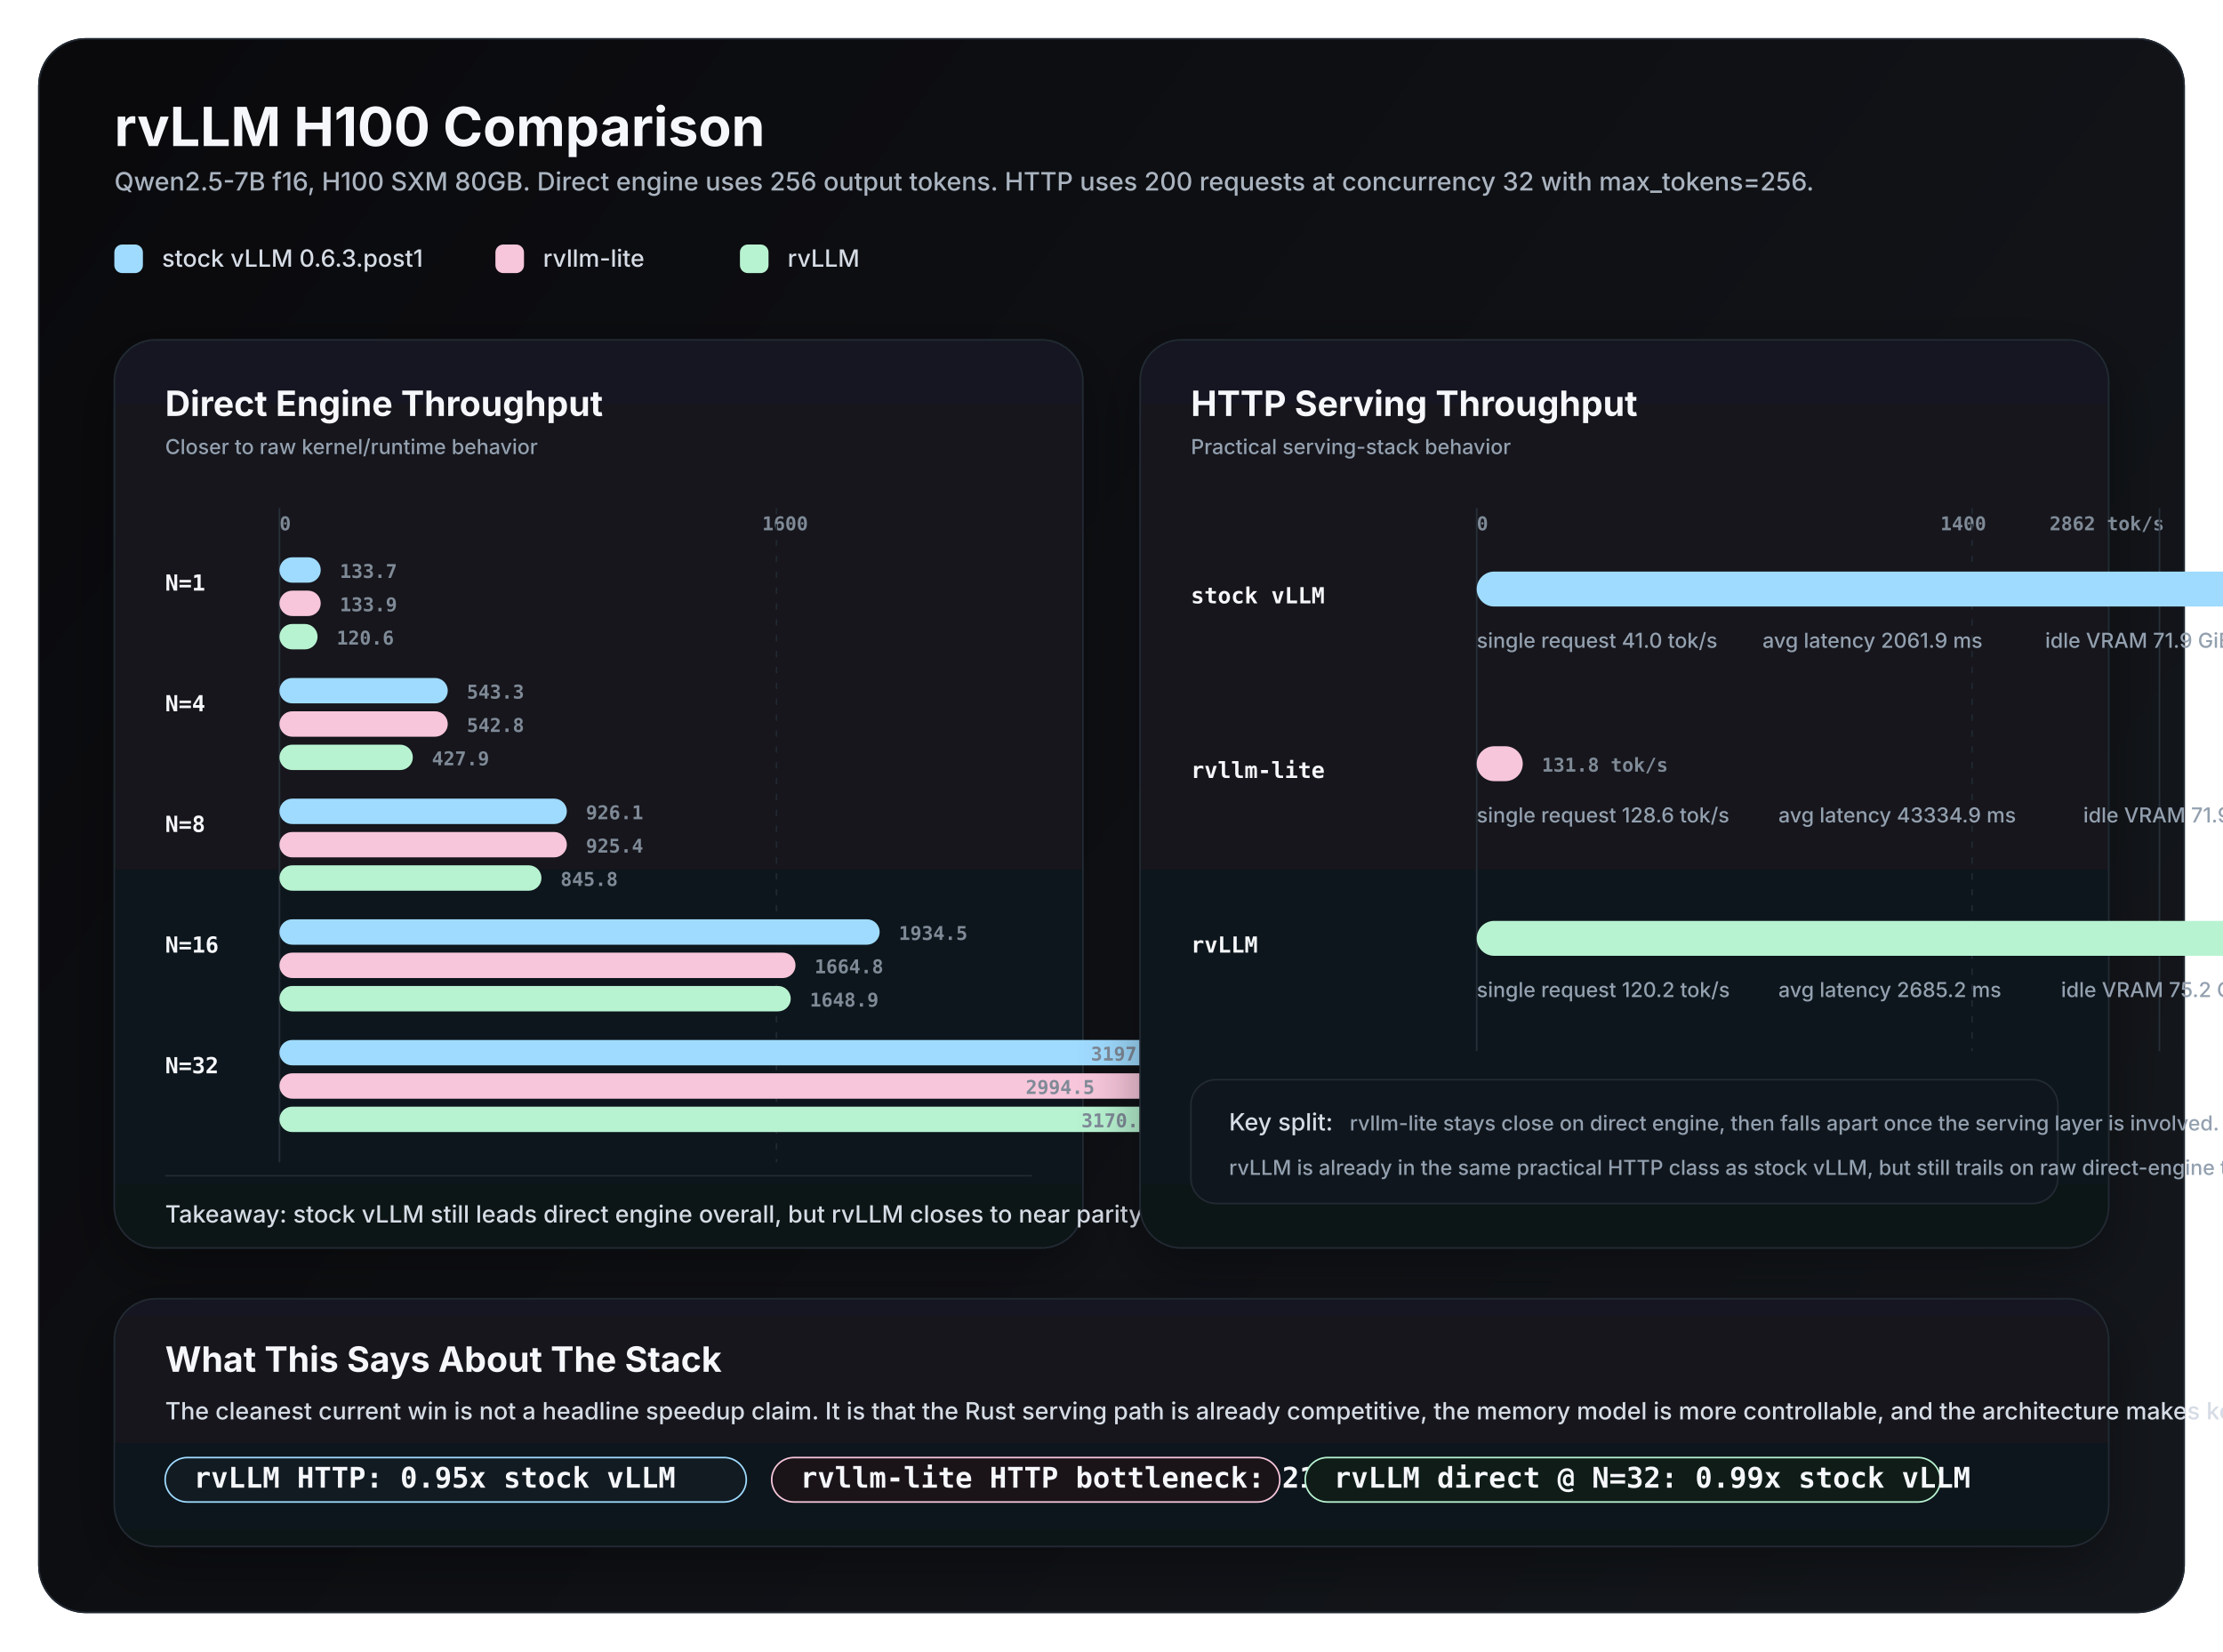
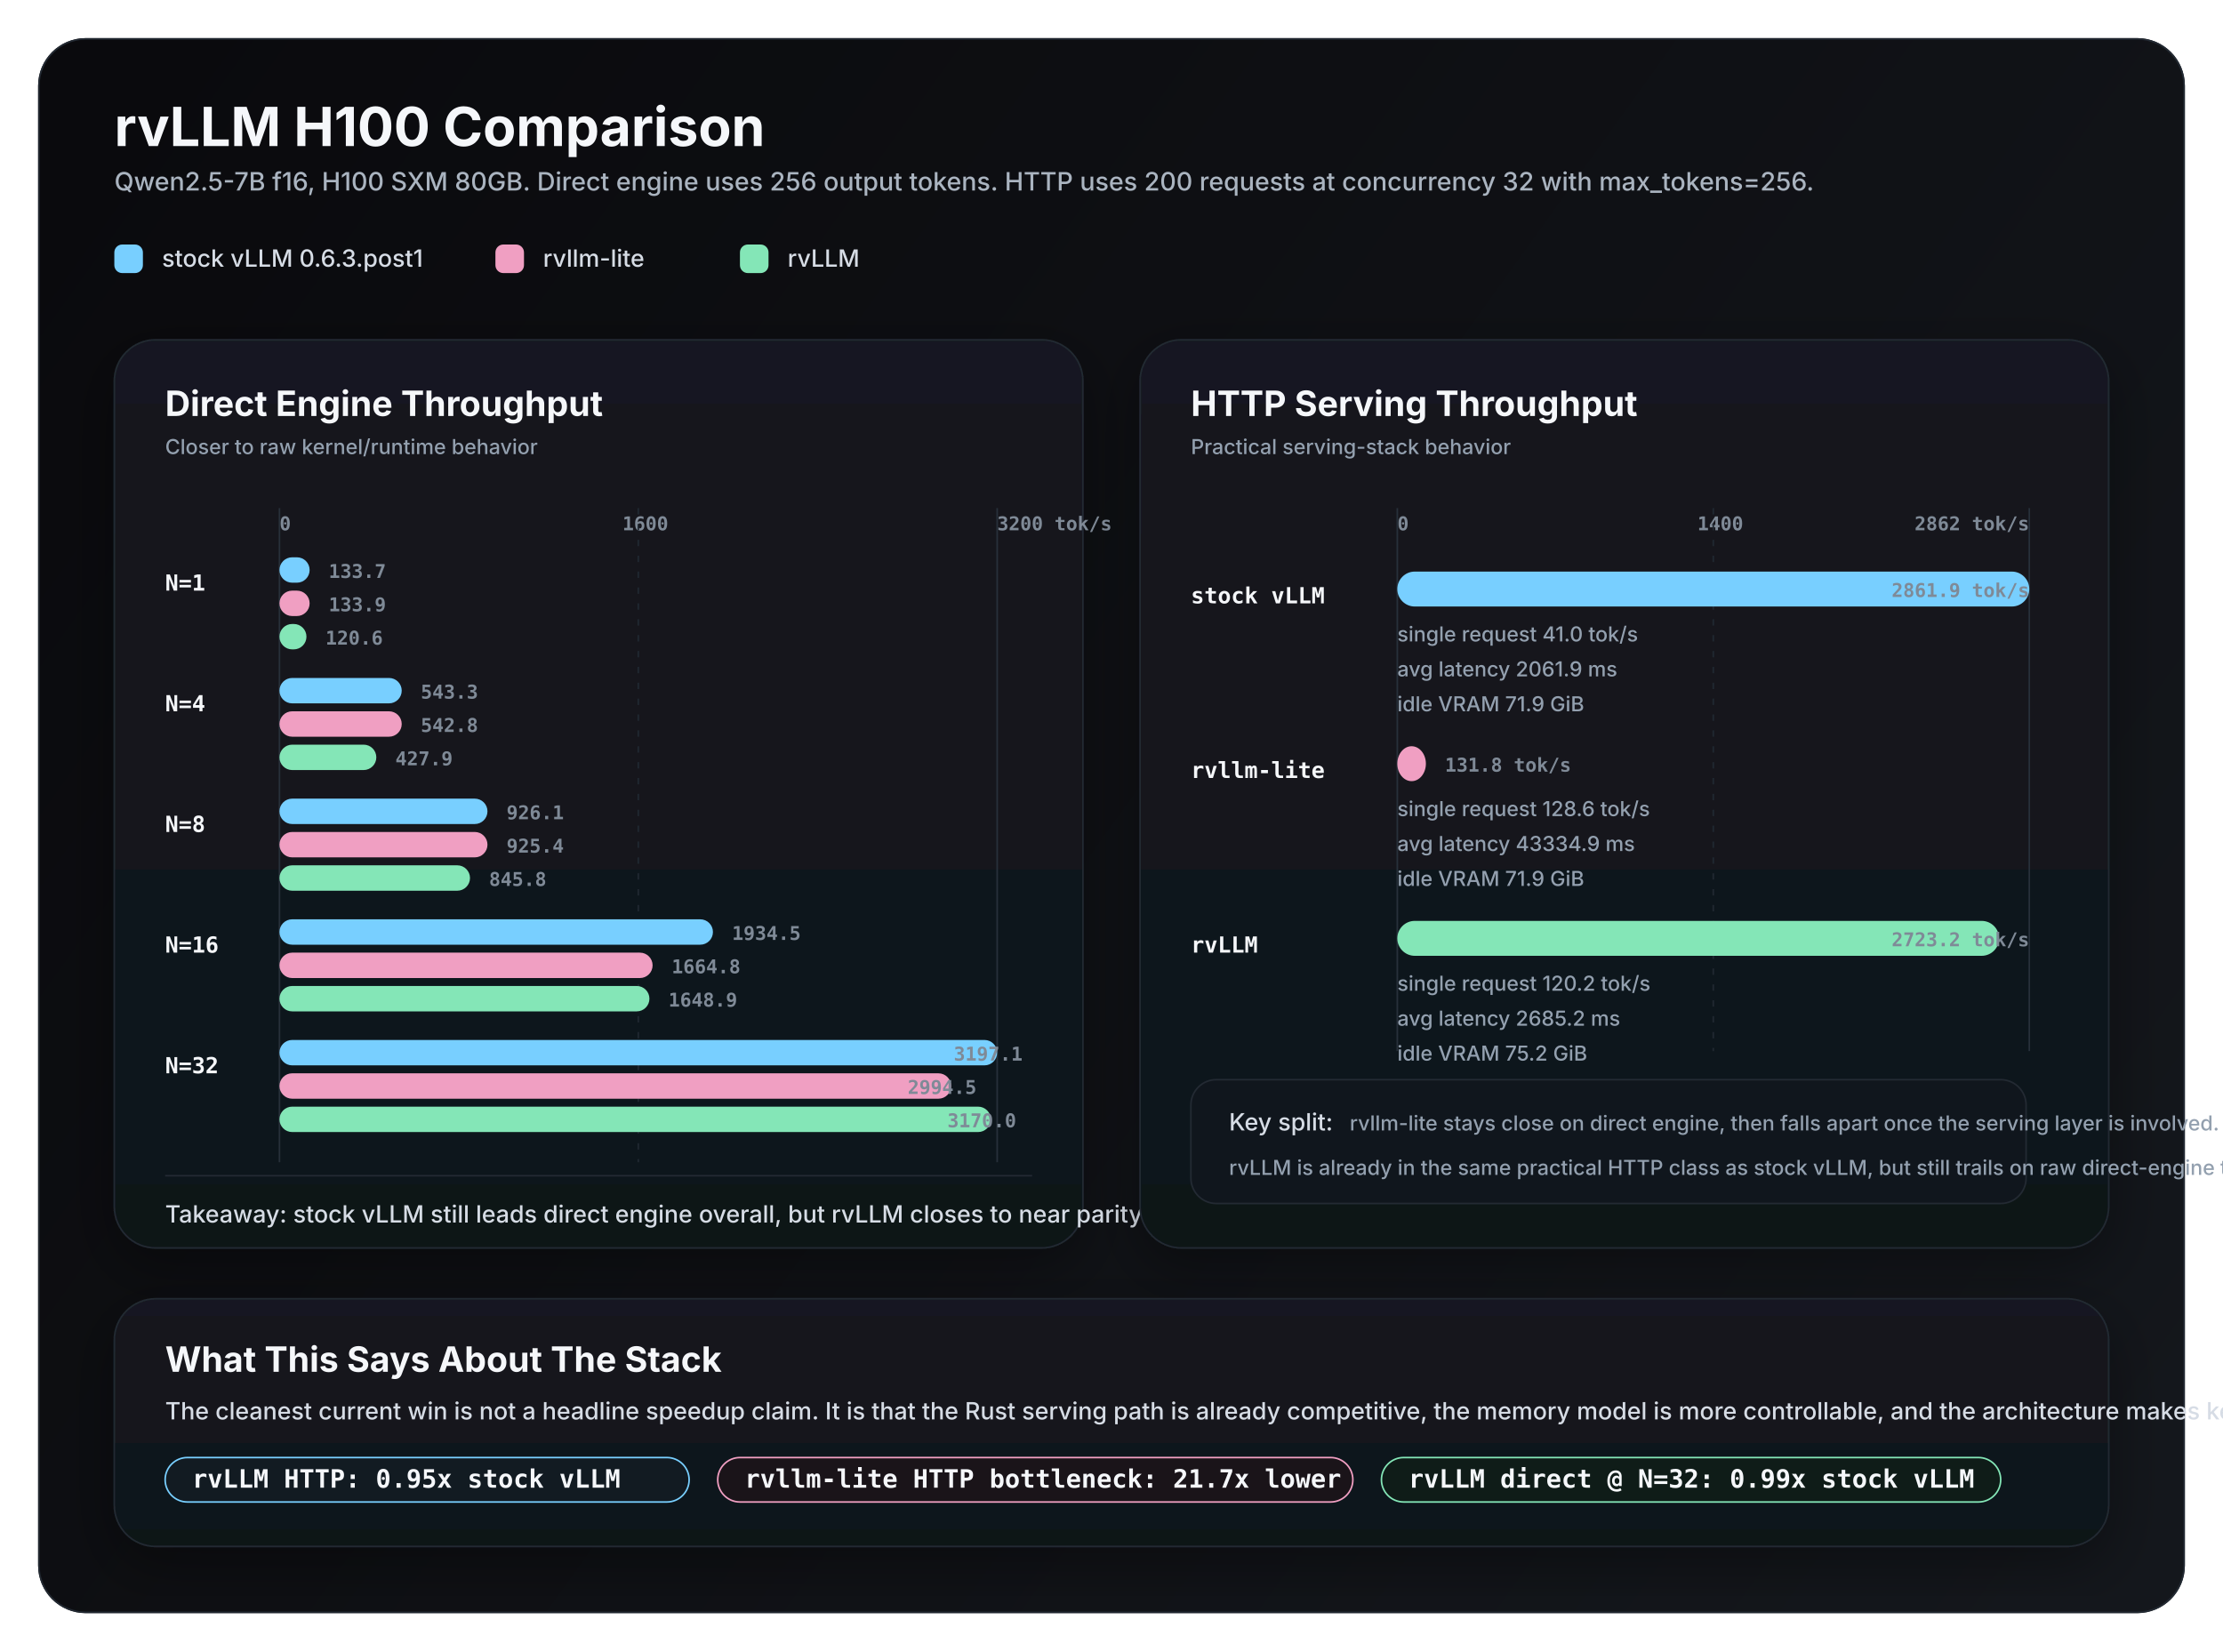
<svg xmlns="http://www.w3.org/2000/svg" width="1400" height="1040" viewBox="0 0 1400 1040" fill="none">
  <defs>
    <linearGradient id="bg" x1="60" y1="60" x2="1340" y2="980" gradientUnits="userSpaceOnUse">
      <stop stop-color="#0A0A0D" />
      <stop offset="1" stop-color="#14171C" />
    </linearGradient>
    <linearGradient id="panel" x1="0" y1="0" x2="0" y2="1">
      <stop stop-color="#151920" />
      <stop offset="1" stop-color="#0F1319" />
    </linearGradient>
    <filter id="shadow" x="-20%" y="-20%" width="140%" height="140%">
      <feDropShadow dx="0" dy="12" stdDeviation="18" flood-color="#000000" flood-opacity="0.35" />
    </filter>
    <style>
      .title { fill: #F5F7FA; font: 700 34px ui-sans-serif, -apple-system, BlinkMacSystemFont, "Segoe UI", sans-serif; }
      .subtitle { fill: #AAB4C0; font: 500 16px ui-sans-serif, -apple-system, BlinkMacSystemFont, "Segoe UI", sans-serif; }
      .section { fill: #F5F7FA; font: 700 22px ui-sans-serif, -apple-system, BlinkMacSystemFont, "Segoe UI", sans-serif; }
      .body { fill: #D6DCE5; font: 500 15px ui-sans-serif, -apple-system, BlinkMacSystemFont, "Segoe UI", sans-serif; }
      .small { fill: #93A0AF; font: 500 13px ui-sans-serif, -apple-system, BlinkMacSystemFont, "Segoe UI", sans-serif; }
      .mono { fill: #F5F7FA; font: 600 14px ui-monospace, "SFMono-Regular", SFMono, Menlo, Consolas, monospace; }
-       .metric { fill: #F5F7FA; font: 700 18px ui-monospace, "SFMono-Regular", SFMono, Menlo, Consolas, monospace; }
+       .metric { fill: #F5F7FA; font: 700 16px ui-monospace, "SFMono-Regular", SFMono, Menlo, Consolas, monospace; }
      .axis { fill: #7F8A97; font: 600 12px ui-monospace, "SFMono-Regular", SFMono, Menlo, Consolas, monospace; }
    </style>
  </defs>
  <rect x="24" y="24" width="1352" height="992" rx="30" fill="url(#bg)" />
  <rect x="24.5" y="24.5" width="1351" height="991" rx="29.5" stroke="#232A33" />
  <text x="72" y="92" class="title">rvLLM H100 Comparison</text>
  <text x="72" y="120" class="subtitle">Qwen2.5-7B f16, H100 SXM 80GB. Direct engine uses 256 output tokens. HTTP uses 200 requests at concurrency 32 with max_tokens=256.</text>
-   <rect x="72" y="154" width="18" height="18" rx="5" fill="#9FDBFF" />
+   <rect x="72" y="154" width="18" height="18" rx="5" fill="#78CFFF" />
  <text x="102" y="168" class="body">stock vLLM 0.6.3.post1</text>
-   <rect x="312" y="154" width="18" height="18" rx="5" fill="#F7C6DA" />
+   <rect x="312" y="154" width="18" height="18" rx="5" fill="#F09FC2" />
  <text x="342" y="168" class="body">rvllm-lite</text>
-   <rect x="466" y="154" width="18" height="18" rx="5" fill="#B8F3D1" />
+   <rect x="466" y="154" width="18" height="18" rx="5" fill="#84E6B7" />
  <text x="496" y="168" class="body">rvLLM</text>
  <rect x="72" y="214" width="610" height="572" rx="26" fill="url(#panel)" stroke="#232A33" filter="url(#shadow)" />
  <text x="104" y="262" class="section">Direct Engine Throughput</text>
  <text x="104" y="286" class="small">Closer to raw kernel/runtime behavior</text>
  <text x="176" y="334" class="axis">0</text>
-   <text x="480" y="334" class="axis">1600</text>
-   <text x="744" y="334" class="axis">3200 tok/s</text>
+   <text x="392" y="334" class="axis">1600</text>
+   <text x="628" y="334" class="axis">3200 tok/s</text>
  <line x1="176" y1="320" x2="176" y2="732" stroke="#27303A" stroke-width="1" />
-   <line x1="489" y1="320" x2="489" y2="732" stroke="#202831" stroke-width="1" stroke-dasharray="4 6" />
-   <line x1="801" y1="320" x2="801" y2="732" stroke="#27303A" stroke-width="1" />
+   <line x1="402" y1="320" x2="402" y2="732" stroke="#202831" stroke-width="1" stroke-dasharray="4 6" />
+   <line x1="628" y1="320" x2="628" y2="732" stroke="#27303A" stroke-width="1" />
  <text x="104" y="372" class="mono">N=1</text>
-   <rect x="176" y="351" width="26" height="16" rx="8" fill="#9FDBFF" />
-   <text x="214" y="364" class="axis">133.7</text>
-   <rect x="176" y="372" width="26" height="16" rx="8" fill="#F7C6DA" />
-   <text x="214" y="385" class="axis">133.9</text>
-   <rect x="176" y="393" width="24" height="16" rx="8" fill="#B8F3D1" />
-   <text x="212" y="406" class="axis">120.6</text>
+   <rect x="176" y="351" width="19" height="16" rx="8" fill="#78CFFF" />
+   <text x="207" y="364" class="axis">133.7</text>
+   <rect x="176" y="372" width="19" height="16" rx="8" fill="#F09FC2" />
+   <text x="207" y="385" class="axis">133.9</text>
+   <rect x="176" y="393" width="17" height="16" rx="8" fill="#84E6B7" />
+   <text x="205" y="406" class="axis">120.6</text>
  <text x="104" y="448" class="mono">N=4</text>
-   <rect x="176" y="427" width="106" height="16" rx="8" fill="#9FDBFF" />
-   <text x="294" y="440" class="axis">543.3</text>
-   <rect x="176" y="448" width="106" height="16" rx="8" fill="#F7C6DA" />
-   <text x="294" y="461" class="axis">542.8</text>
-   <rect x="176" y="469" width="84" height="16" rx="8" fill="#B8F3D1" />
-   <text x="272" y="482" class="axis">427.9</text>
+   <rect x="176" y="427" width="77" height="16" rx="8" fill="#78CFFF" />
+   <text x="265" y="440" class="axis">543.3</text>
+   <rect x="176" y="448" width="77" height="16" rx="8" fill="#F09FC2" />
+   <text x="265" y="461" class="axis">542.8</text>
+   <rect x="176" y="469" width="61" height="16" rx="8" fill="#84E6B7" />
+   <text x="249" y="482" class="axis">427.9</text>
  <text x="104" y="524" class="mono">N=8</text>
-   <rect x="176" y="503" width="181" height="16" rx="8" fill="#9FDBFF" />
-   <text x="369" y="516" class="axis">926.1</text>
-   <rect x="176" y="524" width="181" height="16" rx="8" fill="#F7C6DA" />
-   <text x="369" y="537" class="axis">925.4</text>
-   <rect x="176" y="545" width="165" height="16" rx="8" fill="#B8F3D1" />
-   <text x="353" y="558" class="axis">845.8</text>
+   <rect x="176" y="503" width="131" height="16" rx="8" fill="#78CFFF" />
+   <text x="319" y="516" class="axis">926.1</text>
+   <rect x="176" y="524" width="131" height="16" rx="8" fill="#F09FC2" />
+   <text x="319" y="537" class="axis">925.4</text>
+   <rect x="176" y="545" width="120" height="16" rx="8" fill="#84E6B7" />
+   <text x="308" y="558" class="axis">845.8</text>
  <text x="104" y="600" class="mono">N=16</text>
-   <rect x="176" y="579" width="378" height="16" rx="8" fill="#9FDBFF" />
-   <text x="566" y="592" class="axis">1934.5</text>
-   <rect x="176" y="600" width="325" height="16" rx="8" fill="#F7C6DA" />
-   <text x="513" y="613" class="axis">1664.8</text>
-   <rect x="176" y="621" width="322" height="16" rx="8" fill="#B8F3D1" />
-   <text x="510" y="634" class="axis">1648.9</text>
+   <rect x="176" y="579" width="273" height="16" rx="8" fill="#78CFFF" />
+   <text x="461" y="592" class="axis">1934.5</text>
+   <rect x="176" y="600" width="235" height="16" rx="8" fill="#F09FC2" />
+   <text x="423" y="613" class="axis">1664.8</text>
+   <rect x="176" y="621" width="233" height="16" rx="8" fill="#84E6B7" />
+   <text x="421" y="634" class="axis">1648.9</text>
  <text x="104" y="676" class="mono">N=32</text>
-   <rect x="176" y="655" width="625" height="16" rx="8" fill="#9FDBFF" />
-   <text x="687" y="668" class="axis">3197.1</text>
-   <rect x="176" y="676" width="585" height="16" rx="8" fill="#F7C6DA" />
-   <text x="646" y="689" class="axis">2994.5</text>
-   <rect x="176" y="697" width="620" height="16" rx="8" fill="#B8F3D1" />
-   <text x="681" y="710" class="axis">3170.0</text>
+   <rect x="176" y="655" width="452" height="16" rx="8" fill="#78CFFF" />
+   <text x="644" y="668" text-anchor="end" class="axis">3197.1</text>
+   <rect x="176" y="676" width="423" height="16" rx="8" fill="#F09FC2" />
+   <text x="615" y="689" text-anchor="end" class="axis">2994.5</text>
+   <rect x="176" y="697" width="448" height="16" rx="8" fill="#84E6B7" />
+   <text x="640" y="710" text-anchor="end" class="axis">3170.0</text>
  <rect x="104" y="740" width="546" height="1" fill="#232A33" />
  <text x="104" y="770" class="body">Takeaway: stock vLLM still leads direct engine overall, but rvLLM closes to near parity at N=32.</text>
  <rect x="718" y="214" width="610" height="572" rx="26" fill="url(#panel)" stroke="#232A33" filter="url(#shadow)" />
  <text x="750" y="262" class="section">HTTP Serving Throughput</text>
  <text x="750" y="286" class="small">Practical serving-stack behavior</text>
-   <text x="930" y="334" class="axis">0</text>
-   <text x="1222" y="334" class="axis">1400</text>
-   <text x="1363" y="334" text-anchor="end" class="axis">2862 tok/s</text>
-   <line x1="930" y1="320" x2="930" y2="662" stroke="#27303A" stroke-width="1" />
-   <line x1="1242" y1="320" x2="1242" y2="662" stroke="#202831" stroke-width="1" stroke-dasharray="4 6" />
-   <line x1="1360" y1="320" x2="1360" y2="662" stroke="#27303A" stroke-width="1" />
+   <text x="880" y="334" class="axis">0</text>
+   <text x="1069" y="334" class="axis">1400</text>
+   <text x="1278" y="334" text-anchor="end" class="axis">2862 tok/s</text>
+   <line x1="880" y1="320" x2="880" y2="662" stroke="#27303A" stroke-width="1" />
+   <line x1="1079" y1="320" x2="1079" y2="662" stroke="#202831" stroke-width="1" stroke-dasharray="4 6" />
+   <line x1="1278" y1="320" x2="1278" y2="662" stroke="#27303A" stroke-width="1" />
  <text x="750" y="380" class="mono">stock vLLM</text>
-   <rect x="930" y="360" width="625" height="22" rx="11" fill="#9FDBFF" />
-   <text x="1567" y="376" class="axis">2861.9 tok/s</text>
-   <text x="930" y="408" class="small">single request 41.0 tok/s</text>
-   <text x="1110" y="408" class="small">avg latency 2061.9 ms</text>
-   <text x="1288" y="408" class="small">idle VRAM 71.9 GiB</text>
+   <rect x="880" y="360" width="398" height="22" rx="11" fill="#78CFFF" />
+   <text x="1278" y="376" text-anchor="end" class="axis">2861.9 tok/s</text>
+   <text x="880" y="404" class="small">single request 41.0 tok/s</text>
+   <text x="880" y="426" class="small">avg latency 2061.9 ms</text>
+   <text x="880" y="448" class="small">idle VRAM 71.9 GiB</text>
  <text x="750" y="490" class="mono">rvllm-lite</text>
-   <rect x="930" y="470" width="29" height="22" rx="11" fill="#F7C6DA" />
-   <text x="971" y="486" class="axis">131.8 tok/s</text>
-   <text x="930" y="518" class="small">single request 128.6 tok/s</text>
-   <text x="1120" y="518" class="small">avg latency 43334.9 ms</text>
-   <text x="1312" y="518" class="small">idle VRAM 71.9 GiB</text>
+   <rect x="880" y="470" width="18" height="22" rx="11" fill="#F09FC2" />
+   <text x="910" y="486" class="axis">131.8 tok/s</text>
+   <text x="880" y="514" class="small">single request 128.6 tok/s</text>
+   <text x="880" y="536" class="small">avg latency 43334.9 ms</text>
+   <text x="880" y="558" class="small">idle VRAM 71.9 GiB</text>
  <text x="750" y="600" class="mono">rvLLM</text>
-   <rect x="930" y="580" width="595" height="22" rx="11" fill="#B8F3D1" />
-   <text x="1537" y="596" class="axis">2723.2 tok/s</text>
-   <text x="930" y="628" class="small">single request 120.2 tok/s</text>
-   <text x="1120" y="628" class="small">avg latency 2685.2 ms</text>
-   <text x="1298" y="628" class="small">idle VRAM 75.2 GiB</text>
-   <rect x="750" y="680" width="546" height="78" rx="16" fill="#10161D" stroke="#232A33" />
+   <rect x="880" y="580" width="379" height="22" rx="11" fill="#84E6B7" />
+   <text x="1278" y="596" text-anchor="end" class="axis">2723.2 tok/s</text>
+   <text x="880" y="624" class="small">single request 120.2 tok/s</text>
+   <text x="880" y="646" class="small">avg latency 2685.2 ms</text>
+   <text x="880" y="668" class="small">idle VRAM 75.2 GiB</text>
+   <rect x="750" y="680" width="526" height="78" rx="16" fill="#10161D" stroke="#232A33" />
  <text x="774" y="712" class="body">Key split:</text>
  <text x="850" y="712" class="small">rvllm-lite stays close on direct engine, then falls apart once the serving layer is involved.</text>
-   <text x="774" y="740" class="small">rvLLM is already in the same practical HTTP class as stock vLLM, but still trails on raw direct-engine throughput at low and mid N.</text>
+   <text x="774" y="740" class="small">rvLLM is already in the same practical HTTP class as stock vLLM, but still trails on raw direct-engine throughput.</text>
  <rect x="72" y="818" width="1256" height="156" rx="26" fill="url(#panel)" stroke="#232A33" filter="url(#shadow)" />
  <text x="104" y="864" class="section">What This Says About The Stack</text>
  <text x="104" y="894" class="body">The cleanest current win is not a headline speedup claim. It is that the Rust serving path is already competitive, the memory model is more controllable, and the architecture makes kernel work visible instead of burying it under Python scheduling noise.</text>
-   <rect x="104" y="918" width="366" height="28" rx="14" fill="#121B22" stroke="#9FDBFF" />
-   <text x="122" y="937" class="metric">rvLLM HTTP: 0.95x stock vLLM</text>
-   <rect x="486" y="918" width="320" height="28" rx="14" fill="#1A1419" stroke="#F7C6DA" />
-   <text x="504" y="937" class="metric">rvllm-lite HTTP bottleneck: 21.7x lower</text>
-   <rect x="822" y="918" width="400" height="28" rx="14" fill="#0F1C18" stroke="#B8F3D1" />
-   <text x="840" y="937" class="metric">rvLLM direct @ N=32: 0.99x stock vLLM</text>
+   <rect x="104" y="918" width="330" height="28" rx="14" fill="#121B22" stroke="#78CFFF" />
+   <text x="121" y="937" class="metric">rvLLM HTTP: 0.95x stock vLLM</text>
+   <rect x="452" y="918" width="400" height="28" rx="14" fill="#1A1419" stroke="#F09FC2" />
+   <text x="469" y="937" class="metric">rvllm-lite HTTP bottleneck: 21.7x lower</text>
+   <rect x="870" y="918" width="390" height="28" rx="14" fill="#0F1C18" stroke="#84E6B7" />
+   <text x="887" y="937" class="metric">rvLLM direct @ N=32: 0.99x stock vLLM</text>
</svg>
